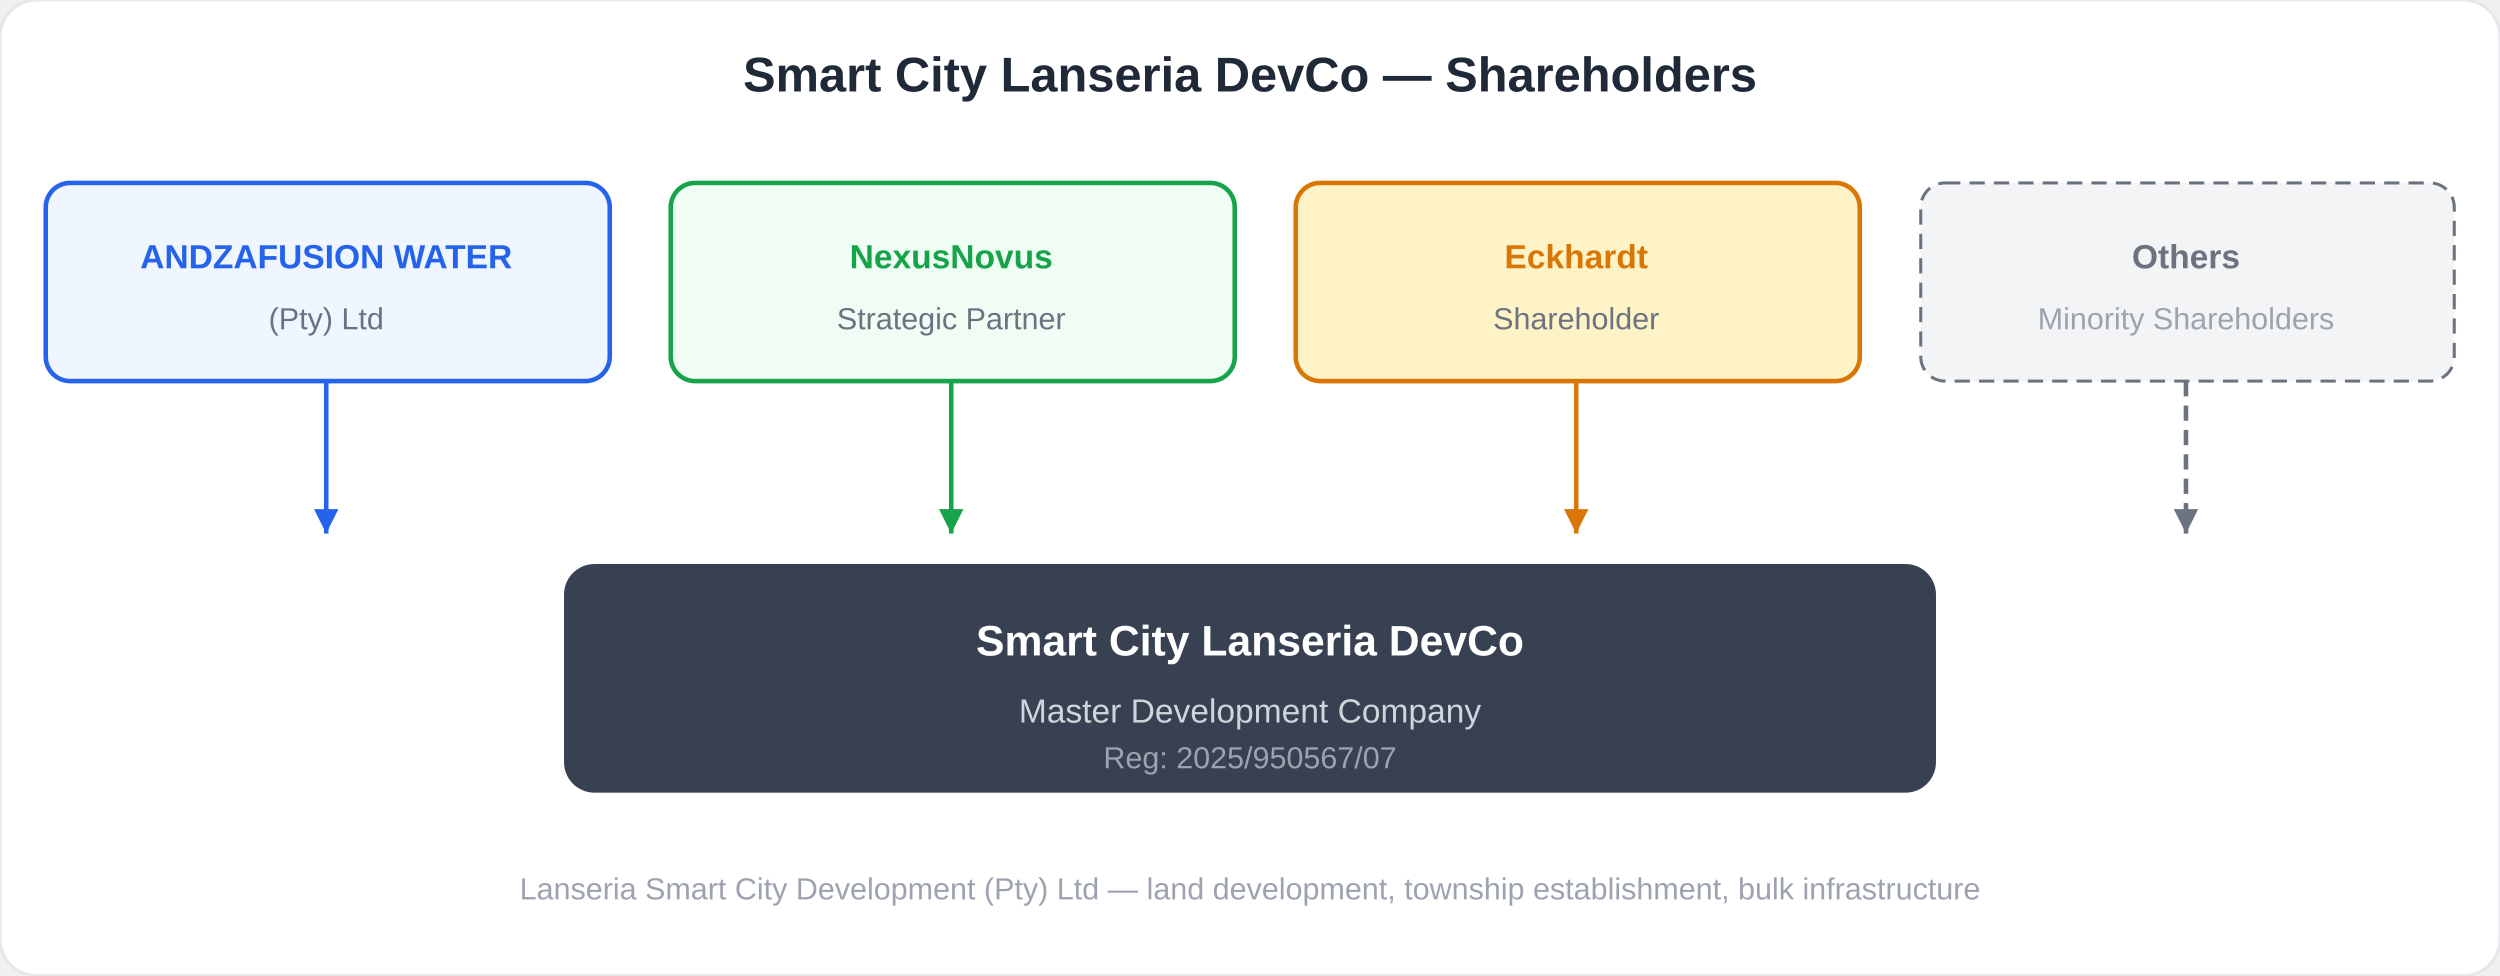
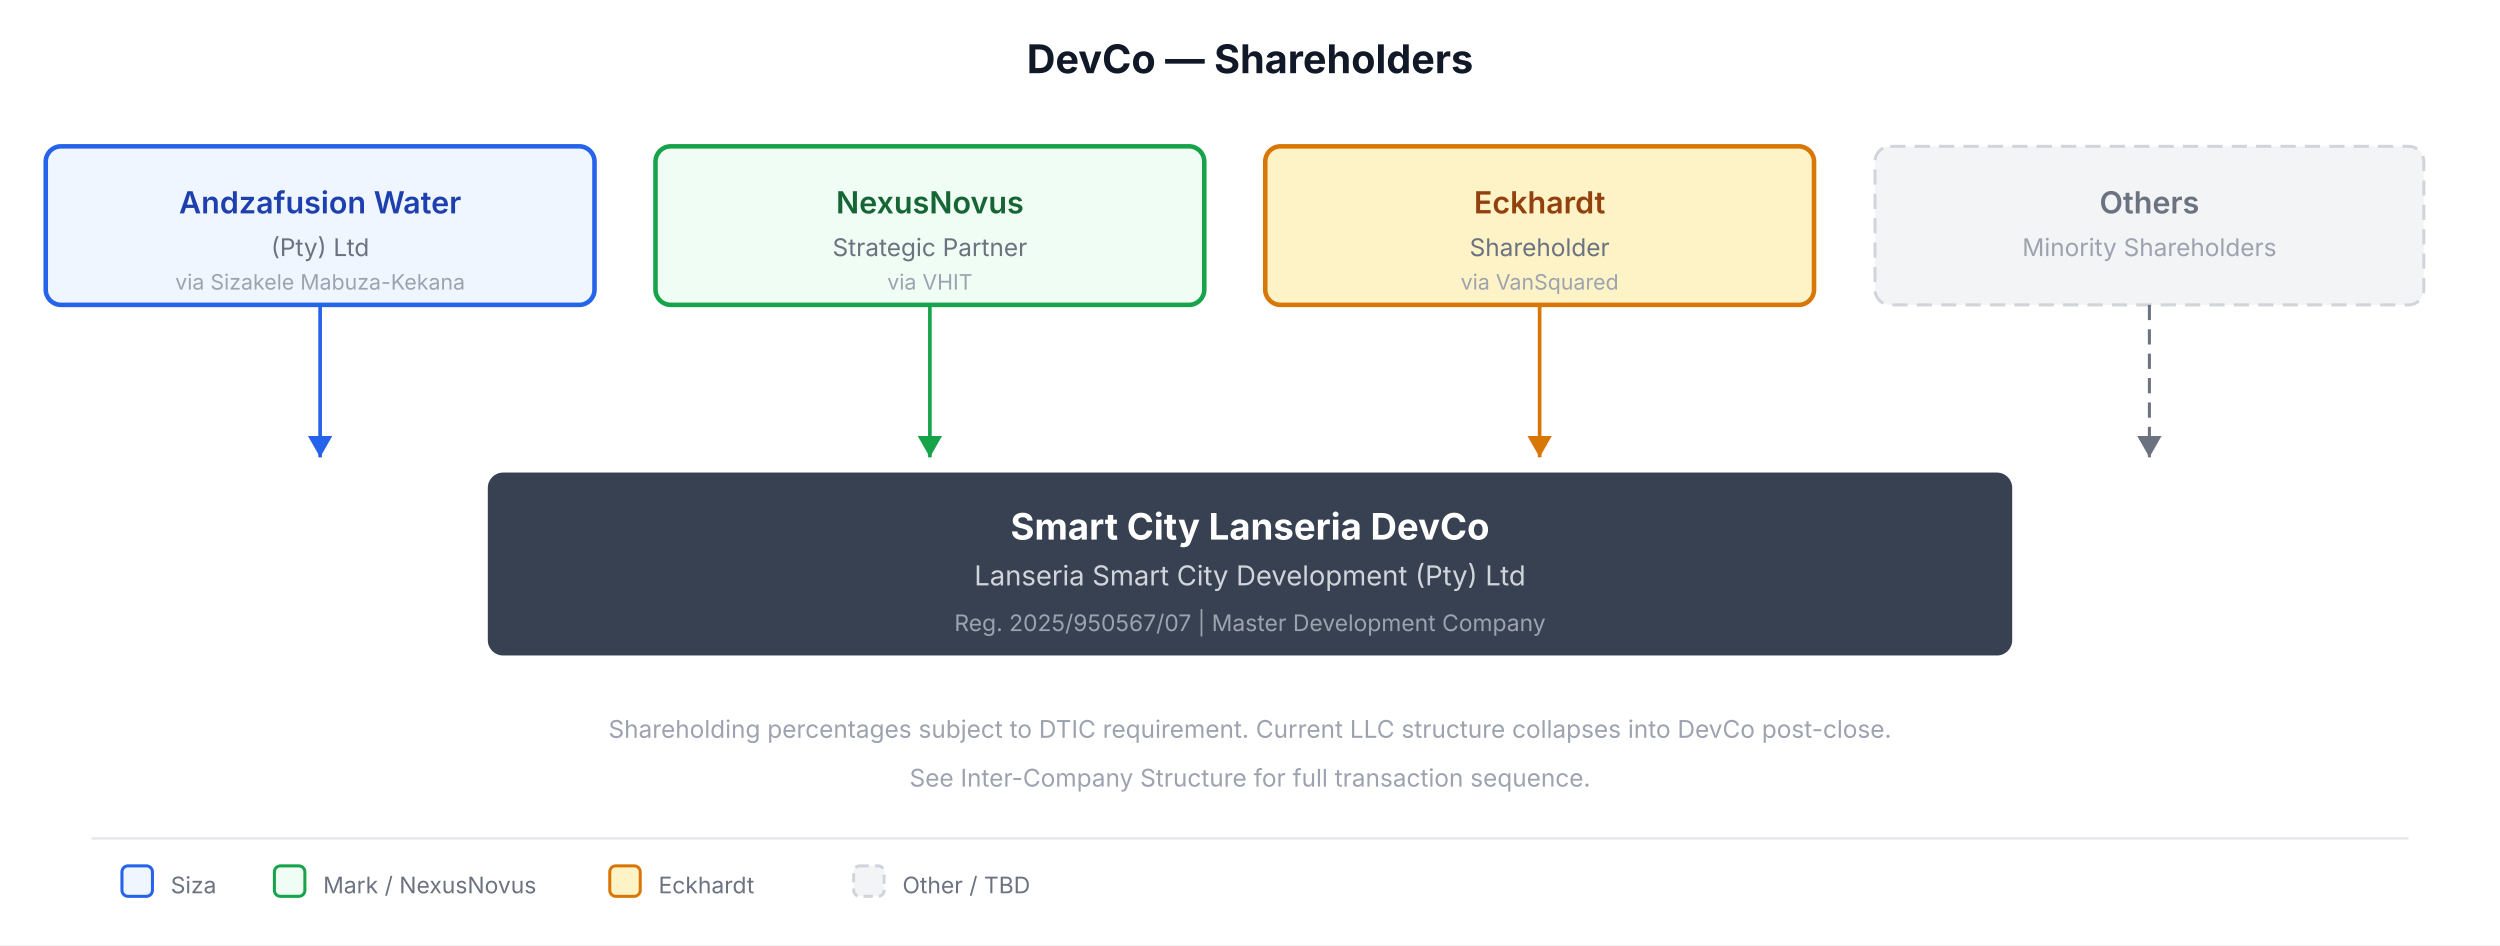
- <svg xmlns="http://www.w3.org/2000/svg" width="820" height="320" viewBox="0 0 820 320" fill="none">
-   <rect width="820" height="320" rx="12" fill="white" stroke="#E5E7EB" stroke-width="1" />
-   <text x="410" y="30" text-anchor="middle" font-family="Arial, sans-serif" font-size="16" fill="#1F2937" font-weight="bold">Smart City Lanseria DevCo — Shareholders</text>
-   <rect x="15" y="60" width="185" height="65" rx="8" fill="#EFF6FF" stroke="#2563EB" stroke-width="1.5" />
-   <text x="107" y="88" text-anchor="middle" font-family="Arial, sans-serif" font-size="11" fill="#2563EB" font-weight="bold">ANDZAFUSION WATER</text>
-   <text x="107" y="108" text-anchor="middle" font-family="Arial, sans-serif" font-size="10" fill="#6B7280">(Pty) Ltd</text>
-   <rect x="220" y="60" width="185" height="65" rx="8" fill="#F0FDF4" stroke="#16A34A" stroke-width="1.5" />
-   <text x="312" y="88" text-anchor="middle" font-family="Arial, sans-serif" font-size="11" fill="#16A34A" font-weight="bold">NexusNovus</text>
-   <text x="312" y="108" text-anchor="middle" font-family="Arial, sans-serif" font-size="10" fill="#6B7280">Strategic Partner</text>
-   <rect x="425" y="60" width="185" height="65" rx="8" fill="#FEF3C7" stroke="#D97706" stroke-width="1.5" />
-   <text x="517" y="88" text-anchor="middle" font-family="Arial, sans-serif" font-size="11" fill="#D97706" font-weight="bold">Eckhardt</text>
-   <text x="517" y="108" text-anchor="middle" font-family="Arial, sans-serif" font-size="10" fill="#6B7280">Shareholder</text>
-   <rect x="630" y="60" width="175" height="65" rx="8" fill="#F3F4F6" stroke="#6B7280" stroke-width="1" stroke-dasharray="5,3" />
-   <text x="717" y="88" text-anchor="middle" font-family="Arial, sans-serif" font-size="11" fill="#6B7280" font-weight="bold">Others</text>
-   <text x="717" y="108" text-anchor="middle" font-family="Arial, sans-serif" font-size="10" fill="#9CA3AF">Minority Shareholders</text>
-   <path d="M107,125 L107,175" stroke="#2563EB" stroke-width="1.5" fill="none" />
-   <polygon points="107,175 103,167 111,167" fill="#2563EB" />
-   <path d="M312,125 L312,175" stroke="#16A34A" stroke-width="1.5" fill="none" />
-   <polygon points="312,175 308,167 316,167" fill="#16A34A" />
-   <path d="M517,125 L517,175" stroke="#D97706" stroke-width="1.5" fill="none" />
-   <polygon points="517,175 513,167 521,167" fill="#D97706" />
-   <path d="M717,125 L717,175" stroke="#6B7280" stroke-width="1.5" fill="none" stroke-dasharray="5,3" />
-   <polygon points="717,175 713,167 721,167" fill="#6B7280" />
-   <rect x="185" y="185" width="450" height="75" rx="10" fill="#374151" filter="" />
-   <text x="410" y="215" text-anchor="middle" font-family="Arial, sans-serif" font-size="14" fill="#FFFFFF" font-weight="bold">Smart City Lanseria DevCo</text>
-   <text x="410" y="237" text-anchor="middle" font-family="Arial, sans-serif" font-size="11" fill="#D1D5DB">Master Development Company</text>
-   <text x="410" y="252" text-anchor="middle" font-family="Arial, sans-serif" font-size="10" fill="#9CA3AF">Reg: 2025/950567/07</text>
-   <text x="410" y="295" text-anchor="middle" font-family="Arial, sans-serif" font-size="10" fill="#9CA3AF">Lanseria Smart City Development (Pty) Ltd — land development, township establishment, bulk infrastructure</text>
+ <svg xmlns="http://www.w3.org/2000/svg" width="820" height="310" viewBox="0 0 820 310" fill="none">
+   <defs>
+     <style>text{font-family:'Inter','Segoe UI',Arial,sans-serif}</style>
+   </defs>
+   <rect width="820" height="310" fill="white" />
+   <text x="410" y="24" text-anchor="middle" font-size="13" fill="#111827" font-weight="bold">DevCo — Shareholders</text>
+   <rect x="15" y="48" width="180" height="52" rx="5" fill="#EFF6FF" stroke="#2563EB" stroke-width="1.5" />
+   <text x="105" y="70" text-anchor="middle" font-size="10" fill="#1E40AF" font-weight="600">Andzafusion Water</text>
+   <text x="105" y="84" text-anchor="middle" font-size="8" fill="#6B7280">(Pty) Ltd</text>
+   <text x="105" y="95" text-anchor="middle" font-size="7" fill="#9CA3AF">via Sizakele Mabuza-Kekana</text>
+   <rect x="215" y="48" width="180" height="52" rx="5" fill="#F0FDF4" stroke="#16A34A" stroke-width="1.5" />
+   <text x="305" y="70" text-anchor="middle" font-size="10" fill="#166534" font-weight="600">NexusNovus</text>
+   <text x="305" y="84" text-anchor="middle" font-size="8" fill="#6B7280">Strategic Partner</text>
+   <text x="305" y="95" text-anchor="middle" font-size="7" fill="#9CA3AF">via VHIT</text>
+   <rect x="415" y="48" width="180" height="52" rx="5" fill="#FEF3C7" stroke="#D97706" stroke-width="1.5" />
+   <text x="505" y="70" text-anchor="middle" font-size="10" fill="#92400E" font-weight="600">Eckhardt</text>
+   <text x="505" y="84" text-anchor="middle" font-size="8" fill="#6B7280">Shareholder</text>
+   <text x="505" y="95" text-anchor="middle" font-size="7" fill="#9CA3AF">via VanSquared</text>
+   <rect x="615" y="48" width="180" height="52" rx="5" fill="#F3F4F6" stroke="#D1D5DB" stroke-width="1" stroke-dasharray="5,3" />
+   <text x="705" y="70" text-anchor="middle" font-size="10" fill="#6B7280" font-weight="600">Others</text>
+   <text x="705" y="84" text-anchor="middle" font-size="8" fill="#9CA3AF">Minority Shareholders</text>
+   <line x1="105" y1="100" x2="105" y2="150" stroke="#2563EB" stroke-width="1.2" />
+   <polygon points="105,150 101,143 109,143" fill="#2563EB" />
+   <line x1="305" y1="100" x2="305" y2="150" stroke="#16A34A" stroke-width="1.2" />
+   <polygon points="305,150 301,143 309,143" fill="#16A34A" />
+   <line x1="505" y1="100" x2="505" y2="150" stroke="#D97706" stroke-width="1.2" />
+   <polygon points="505,150 501,143 509,143" fill="#D97706" />
+   <line x1="705" y1="100" x2="705" y2="150" stroke="#6B7280" stroke-width="1.0" stroke-dasharray="5,3" />
+   <polygon points="705,150 701,143 709,143" fill="#6B7280" />
+   <rect x="160" y="155" width="500" height="60" rx="5" fill="#374151" />
+   <text x="410" y="177" text-anchor="middle" font-size="12" fill="#fff" font-weight="700">Smart City Lanseria DevCo</text>
+   <text x="410" y="192" text-anchor="middle" font-size="9" fill="#D1D5DB">Lanseria Smart City Development (Pty) Ltd</text>
+   <text x="410" y="207" text-anchor="middle" font-size="7.5" fill="#9CA3AF">Reg. 2025/950567/07 | Master Development Company</text>
+   <text x="410" y="242" text-anchor="middle" font-size="8" fill="#9CA3AF">Shareholding percentages subject to DTIC requirement. Current LLC structure collapses into DevCo post-close.</text>
+   <text x="410" y="258" text-anchor="middle" font-size="8" fill="#9CA3AF">See Inter-Company Structure for full transaction sequence.</text>
+   <line x1="30" y1="275" x2="790" y2="275" stroke="#E5E7EB" stroke-width="0.8" />
+   <rect x="40" y="284" width="10" height="10" rx="2" fill="#EFF6FF" stroke="#2563EB" stroke-width="1" />
+   <text x="56" y="293" font-size="7.5" fill="#6B7280">Siza</text>
+   <rect x="90" y="284" width="10" height="10" rx="2" fill="#F0FDF4" stroke="#16A34A" stroke-width="1" />
+   <text x="106" y="293" font-size="7.5" fill="#6B7280">Mark / NexusNovus</text>
+   <rect x="200" y="284" width="10" height="10" rx="2" fill="#FEF3C7" stroke="#D97706" stroke-width="1" />
+   <text x="216" y="293" font-size="7.5" fill="#6B7280">Eckhardt</text>
+   <rect x="280" y="284" width="10" height="10" rx="2" fill="#F3F4F6" stroke="#D1D5DB" stroke-width="1" stroke-dasharray="3,2" />
+   <text x="296" y="293" font-size="7.5" fill="#6B7280">Other / TBD</text>
</svg>
